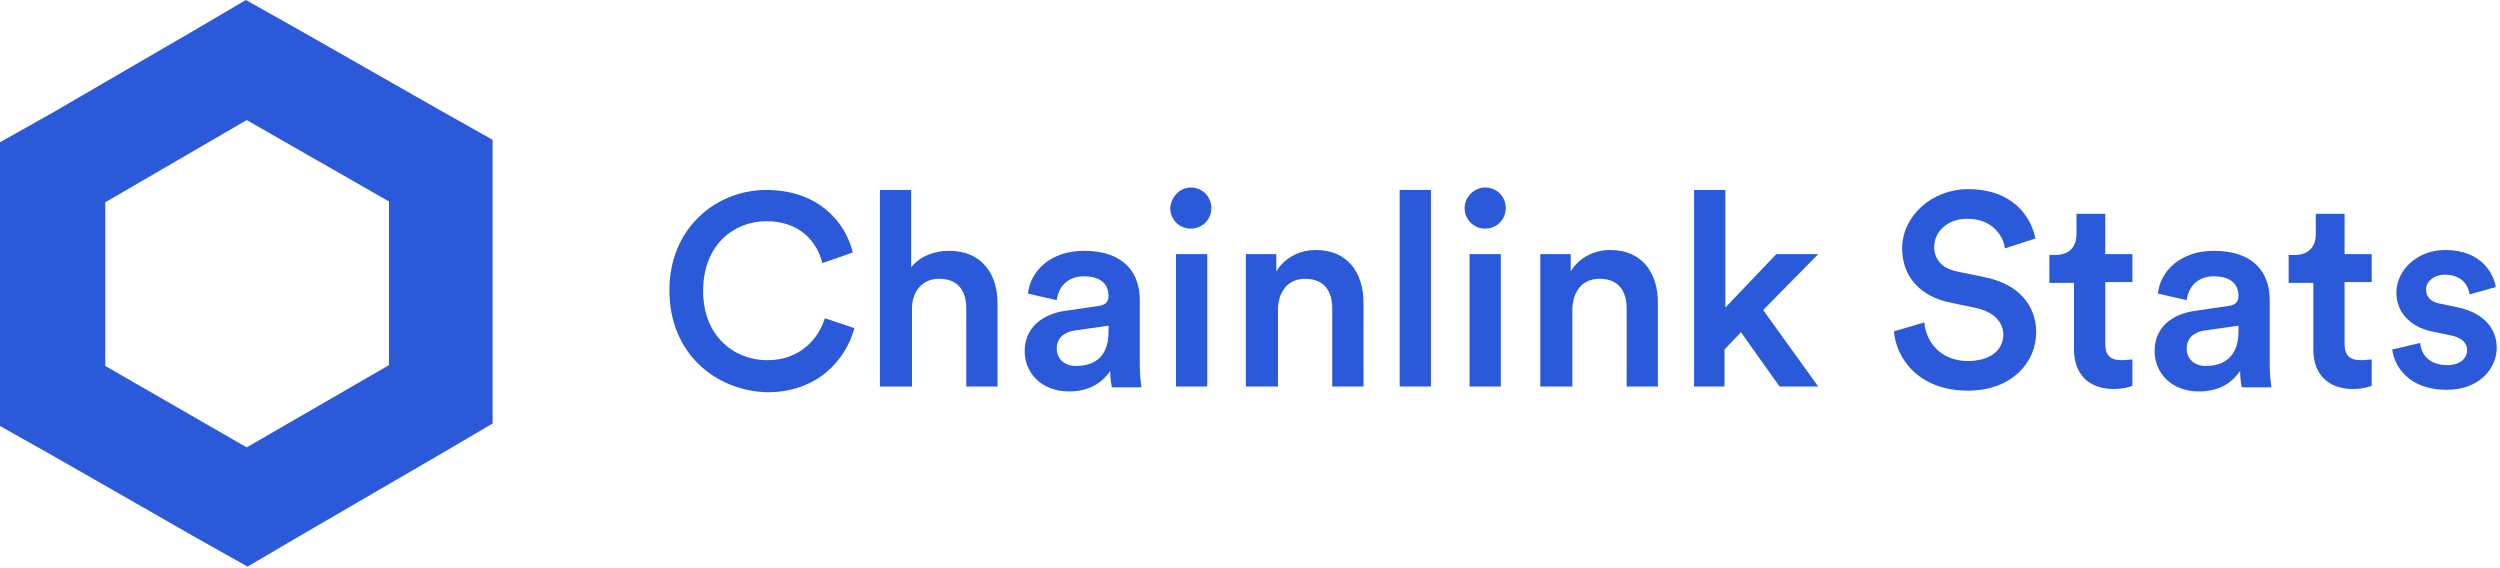
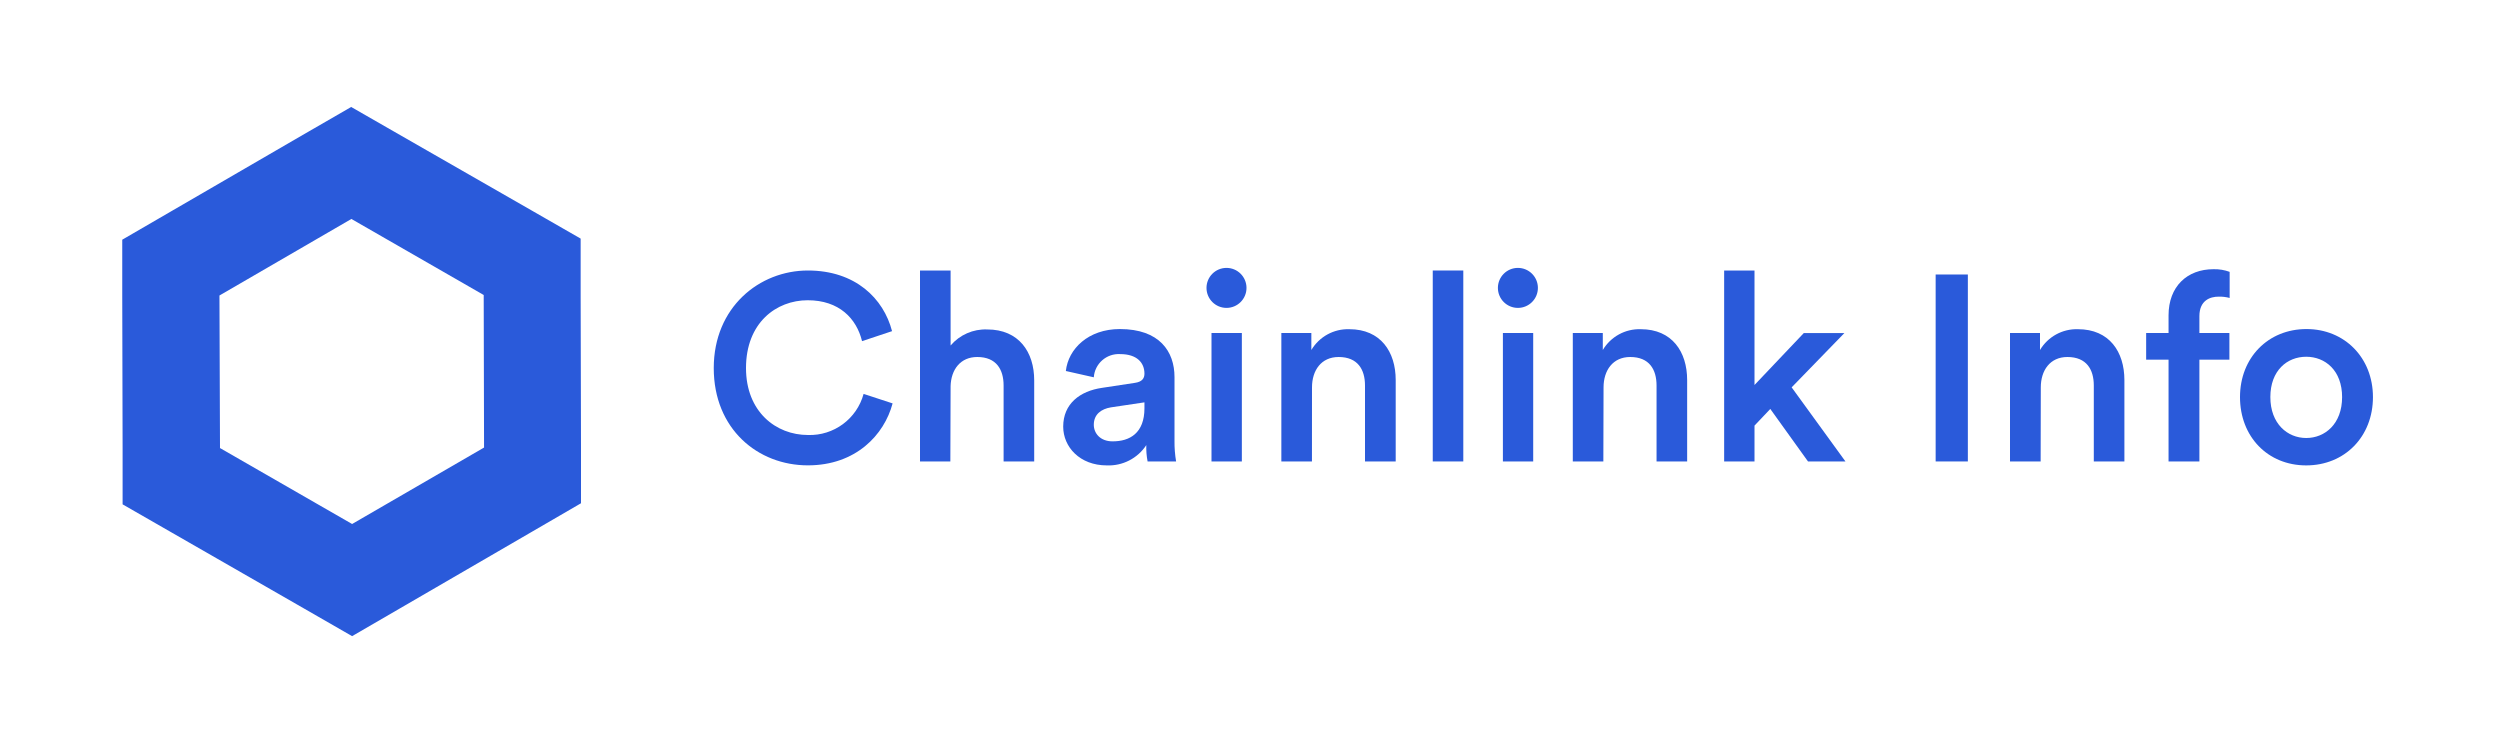
- <svg xmlns="http://www.w3.org/2000/svg" version="1.1" id="Layer_1" x="0px" y="0px" viewBox="0 0 304 69" style="enable-background:new 0 0 304 69;" xml:space="preserve">
-   <style type="text/css">
- 	.st0{enable-background:new    ;}
- 	.st1{fill:#2A5ADA;}
- 	.st2{fill-rule:evenodd;clip-rule:evenodd;fill:#2A5ADA;}
- </style>
-   <g id="Stats">
-     <g id="Stats-Index-Copy" transform="translate(-926, -450)">
-       <g id="Group" transform="translate(926, 450)">
-         <g id="Group-2" transform="translate(60, 25)">
-           <g id="Clip-1">
- 				</g>
-         </g>
-         <g id="Page-1">
-           <g transform="translate(80, 14)">
-             <g class="st0">
-               <path class="st1" d="M1.4,21.3c0-7.6,5.7-12.2,11.8-12.2c5.9,0,9.5,3.5,10.5,7.6L20,18c-0.7-2.8-2.9-5.1-6.8-5.1        c-3.9,0-7.7,2.8-7.7,8.5c0,5.5,3.8,8.4,7.8,8.4c3.9,0,6.2-2.5,7-5.1l3.6,1.2c-1.1,4-4.6,7.8-10.6,7.8        C6.9,33.5,1.4,28.9,1.4,21.3z" />
-               <path class="st1" d="M30.8,33h-3.8V9.1h3.8v9.4c1.1-1.4,2.9-2,4.6-2c4,0,5.9,2.8,5.9,6.4V33h-3.8v-9.5c0-2-0.9-3.6-3.3-3.6        c-2.1,0-3.3,1.6-3.3,3.6V33z" />
-               <path class="st1" d="M49.5,23.8l4.1-0.6c0.9-0.1,1.2-0.6,1.2-1.2c0-1.4-0.9-2.4-3-2.4c-2,0-3.1,1.3-3.3,2.9L45,21.7        c0.3-2.8,2.8-5.2,6.8-5.2c5,0,6.8,2.8,6.8,6v8c0,1.5,0.2,2.4,0.2,2.6h-3.6c0-0.1-0.2-0.8-0.2-2c-0.8,1.2-2.3,2.5-5,2.5        c-3.4,0-5.4-2.3-5.4-4.9C44.6,25.8,46.8,24.2,49.5,23.8z M54.8,26.3v-0.7l-4.2,0.6c-1.2,0.2-2.1,0.9-2.1,2.2        c0,1.1,0.8,2.1,2.3,2.1C53,30.5,54.8,29.5,54.8,26.3z" />
-               <path class="st1" d="M64.8,8.8c1.4,0,2.5,1.1,2.5,2.5c0,1.4-1.1,2.5-2.5,2.5c-1.4,0-2.5-1.1-2.5-2.5        C62.4,9.9,63.5,8.8,64.8,8.8z M63,33V16.9h3.8V33H63z" />
-               <path class="st1" d="M75.3,33h-3.8V16.9h3.7v2.1c1.1-1.8,3-2.6,4.8-2.6c3.9,0,5.8,2.8,5.8,6.4V33h-3.8v-9.5        c0-2-0.9-3.6-3.3-3.6c-2.2,0-3.3,1.7-3.3,3.8V33z" />
-               <path class="st1" d="M90.2,33V9.1H94V33H90.2z" />
-               <path class="st1" d="M100.6,8.8c1.4,0,2.5,1.1,2.5,2.5c0,1.4-1.1,2.5-2.5,2.5c-1.4,0-2.5-1.1-2.5-2.5        C98.1,9.9,99.3,8.8,100.6,8.8z M98.7,33V16.9h3.8V33H98.7z" />
-               <path class="st1" d="M111.1,33h-3.8V16.9h3.7v2.1c1.1-1.8,3-2.6,4.8-2.6c3.9,0,5.8,2.8,5.8,6.4V33h-3.8v-9.5        c0-2-0.9-3.6-3.3-3.6c-2.2,0-3.3,1.7-3.3,3.8V33z" />
-               <path class="st1" d="M134.4,23.7l6.7,9.3h-4.7l-4.7-6.6l-2,2.1V33H126V9.1h3.8v14.3l6.2-6.5h5.1L134.4,23.7z" />
-               <path class="st1" d="M163.8,16.2c-0.2-1.5-1.5-3.6-4.6-3.6c-2.4,0-4,1.6-4,3.4c0,1.5,0.9,2.6,2.7,3l3.4,0.7        c4.1,0.8,6.3,3.4,6.3,6.7c0,3.6-2.9,7.1-8.3,7.1c-5.9,0-8.7-3.8-9-7.2l3.7-1.1c0.2,2.4,2,4.7,5.3,4.7c2.8,0,4.3-1.4,4.3-3.2        c0-1.5-1.1-2.7-3.1-3.2l-3.3-0.7c-3.6-0.7-5.9-3.1-5.9-6.6c0-3.9,3.6-7.2,8-7.2c5.5,0,7.7,3.4,8.2,6L163.8,16.2z" />
-               <path class="st1" d="M176,16.9h3.3v3.4H176v7.5c0,1.4,0.6,2,2,2c0.5,0,1.2-0.1,1.3-0.1v3.2c-0.2,0.1-1,0.4-2.3,0.4        c-3,0-4.8-1.8-4.8-4.8v-8.1h-3v-3.4h0.8c1.7,0,2.5-1.1,2.5-2.5V12h3.5V16.9z" />
-               <path class="st1" d="M186.9,23.8l4.1-0.6c0.9-0.1,1.2-0.6,1.2-1.2c0-1.4-0.9-2.4-3-2.4c-2,0-3.1,1.3-3.3,2.9l-3.5-0.8        c0.3-2.8,2.8-5.2,6.8-5.2c5,0,6.8,2.8,6.8,6v8c0,1.5,0.2,2.4,0.2,2.6h-3.6c0-0.1-0.2-0.8-0.2-2c-0.8,1.2-2.3,2.5-5,2.5        c-3.4,0-5.4-2.3-5.4-4.9C182,25.8,184.1,24.2,186.9,23.8z M192.2,26.3v-0.7l-4.2,0.6c-1.2,0.2-2.1,0.9-2.1,2.2        c0,1.1,0.8,2.1,2.3,2.1C190.3,30.5,192.2,29.5,192.2,26.3z" />
-               <path class="st1" d="M205.1,16.9h3.3v3.4h-3.3v7.5c0,1.4,0.6,2,2,2c0.5,0,1.2-0.1,1.3-0.1v3.2c-0.2,0.1-1,0.4-2.3,0.4        c-3,0-4.8-1.8-4.8-4.8v-8.1h-3v-3.4h0.8c1.7,0,2.5-1.1,2.5-2.5V12h3.5V16.9z" />
-               <path class="st1" d="M214.3,27.7c0.1,1.5,1.2,2.7,3.3,2.7c1.6,0,2.4-0.9,2.4-1.8c0-0.9-0.6-1.5-1.9-1.8l-2.4-0.5        c-2.8-0.6-4.3-2.5-4.3-4.7c0-2.8,2.6-5.2,5.9-5.2c4.5,0,5.9,2.9,6.2,4.5l-3.2,0.9c-0.1-0.9-0.8-2.4-3-2.4        c-1.4,0-2.3,0.9-2.3,1.8c0,0.9,0.6,1.5,1.6,1.7l2.4,0.5c3,0.7,4.6,2.5,4.6,4.9c0,2.4-2,5.1-6.1,5.1c-4.7,0-6.4-3-6.6-4.9        L214.3,27.7z" />
-             </g>
-           </g>
-           <g id="Fill-3">
-             <path class="st2" d="M29.9,0l-6.3,3.7l-17.2,10L0,17.3l0,7.3l0,19.9l0,7.3l6.4,3.6l17.3,9.9l6.4,3.6l6.3-3.7l17.2-10l6.3-3.7       l0-7.3l0-19.9l0-7.3l-6.4-3.6L36.3,3.6L29.9,0z M12.8,44.5l0-19.9l17.2-10l17.3,9.9l0,19.9L30,54.4L12.8,44.5z" />
-           </g>
-         </g>
-       </g>
-     </g>
-   </g>
+ <svg xmlns="http://www.w3.org/2000/svg" id="Layer_1" data-name="Layer 1" viewBox="0 0 500 148.36">
+   <defs>
+     <style>.cls-1{fill:#2a5ada;}</style>
+   </defs>
+   <path class="cls-1" d="M142.75,73.62c0-12.18,9.13-19.52,18.83-19.52,9.5,0,15.14,5.6,16.83,12.13l-6,2c-1.11-4.54-4.59-8.18-10.87-8.18s-12.34,4.49-12.34,13.56c0,8.75,6,13.39,12.39,13.39a11.15,11.15,0,0,0,11.13-8.22l5.8,1.9c-1.68,6.32-7.38,12.39-16.93,12.39C151.56,93.08,142.75,85.8,142.75,73.62Z" />
+   <path class="cls-1" d="M190.07,92.29H184V54.1h6.12v15a9.14,9.14,0,0,1,7.33-3.21c6.33,0,9.39,4.53,9.39,10.17V92.29h-6.12V77.1c0-3.17-1.43-5.7-5.27-5.7-3.38,0-5.23,2.53-5.33,5.8Z" />
+   <path class="cls-1" d="M220.4,77.57l6.59-1c1.48-.21,1.9-.95,1.9-1.84,0-2.17-1.48-3.91-4.85-3.91a5,5,0,0,0-5.28,4.64l-5.59-1.26c.48-4.43,4.49-8.39,10.81-8.39,7.92,0,10.92,4.49,10.92,9.6V88.17a23.35,23.35,0,0,0,.32,4.12h-5.7a14.7,14.7,0,0,1-.26-3.27,9,9,0,0,1-7.91,4.06c-5.38,0-8.71-3.69-8.71-7.75C212.64,80.74,216,78.21,220.4,77.57Zm8.49,4.07V80.47l-6.7,1c-1.9.31-3.43,1.37-3.43,3.48,0,1.74,1.32,3.32,3.75,3.32C225.94,88.28,228.89,86.64,228.89,81.64Z" />
+   <path class="cls-1" d="M245.3,53.58a4,4,0,0,1,4,4,4,4,0,1,1-4-4Zm-3,38.71V66.6h6.07V92.29Z" />
+   <path class="cls-1" d="M262.39,92.29h-6.12V66.6h6V70a8.52,8.52,0,0,1,7.59-4.16c6.28,0,9.28,4.53,9.28,10.17V92.29H273V77.1c0-3.17-1.43-5.7-5.28-5.7-3.48,0-5.32,2.69-5.32,6.07Z" />
+   <path class="cls-1" d="M286.55,92.29V54.1h6.11V92.29Z" />
+   <path class="cls-1" d="M303.58,53.58a4,4,0,0,1,4,4,4,4,0,1,1-4-4Zm-3,38.71V66.6h6.06V92.29Z" />
+   <path class="cls-1" d="M320.67,92.29h-6.11V66.6h6V70a8.51,8.51,0,0,1,7.59-4.16c6.28,0,9.28,4.53,9.28,10.17V92.29h-6.12V77.1c0-3.17-1.42-5.7-5.27-5.7-3.48,0-5.33,2.69-5.33,6.07Z" />
+   <path class="cls-1" d="M358.33,77.47l10.76,14.82H361.6l-7.54-10.5-3.16,3.33v7.17h-6.07V54.1h6.07V77l9.86-10.39h8.12Z" />
+   <path class="cls-1" d="M387.13,92.29V54.9h6.44V92.29Z" />
+   <path class="cls-1" d="M408.13,92.29H402V66.6h6V70a8.53,8.53,0,0,1,7.59-4.16c6.28,0,9.29,4.53,9.29,10.17V92.29h-6.12V77.1c0-3.17-1.43-5.7-5.28-5.7-3.48,0-5.32,2.69-5.32,6.07Z" />
+   <path class="cls-1" d="M439.88,63.23V66.6h6v5.33h-6V92.29h-6.17V71.93h-4.48V66.6h4.48V63.07c0-5.75,3.69-9.23,9-9.23a8.74,8.74,0,0,1,3.22.53v5.22a7.77,7.77,0,0,0-2.22-.26C442.05,59.33,439.88,60.06,439.88,63.23Z" />
+   <path class="cls-1" d="M474.59,79.42c0,7.91-5.65,13.66-13.35,13.66S448,87.33,448,79.42s5.65-13.61,13.29-13.61S474.59,71.56,474.59,79.42Zm-6.17,0c0-5.33-3.38-8.07-7.18-8.07s-7.17,2.74-7.17,8.07,3.43,8.18,7.17,8.18S468.42,84.8,468.42,79.42Z" />
+   <path class="cls-1" d="M70.28,43.79,96.74,59l.07,30.51L70.42,104.8,44,89.61,43.89,59.1,70.28,43.79m0-22.42L60.53,27,34.15,42.31l-9.7,5.63,0,11.21.07,30.51,0,11.21,9.72,5.58,26.46,15.19,9.72,5.59,9.7-5.63,26.39-15.32,9.69-5.63,0-11.21-.07-30.5,0-11.22-9.72-5.58L80,27l-9.72-5.58Z" />
</svg>
